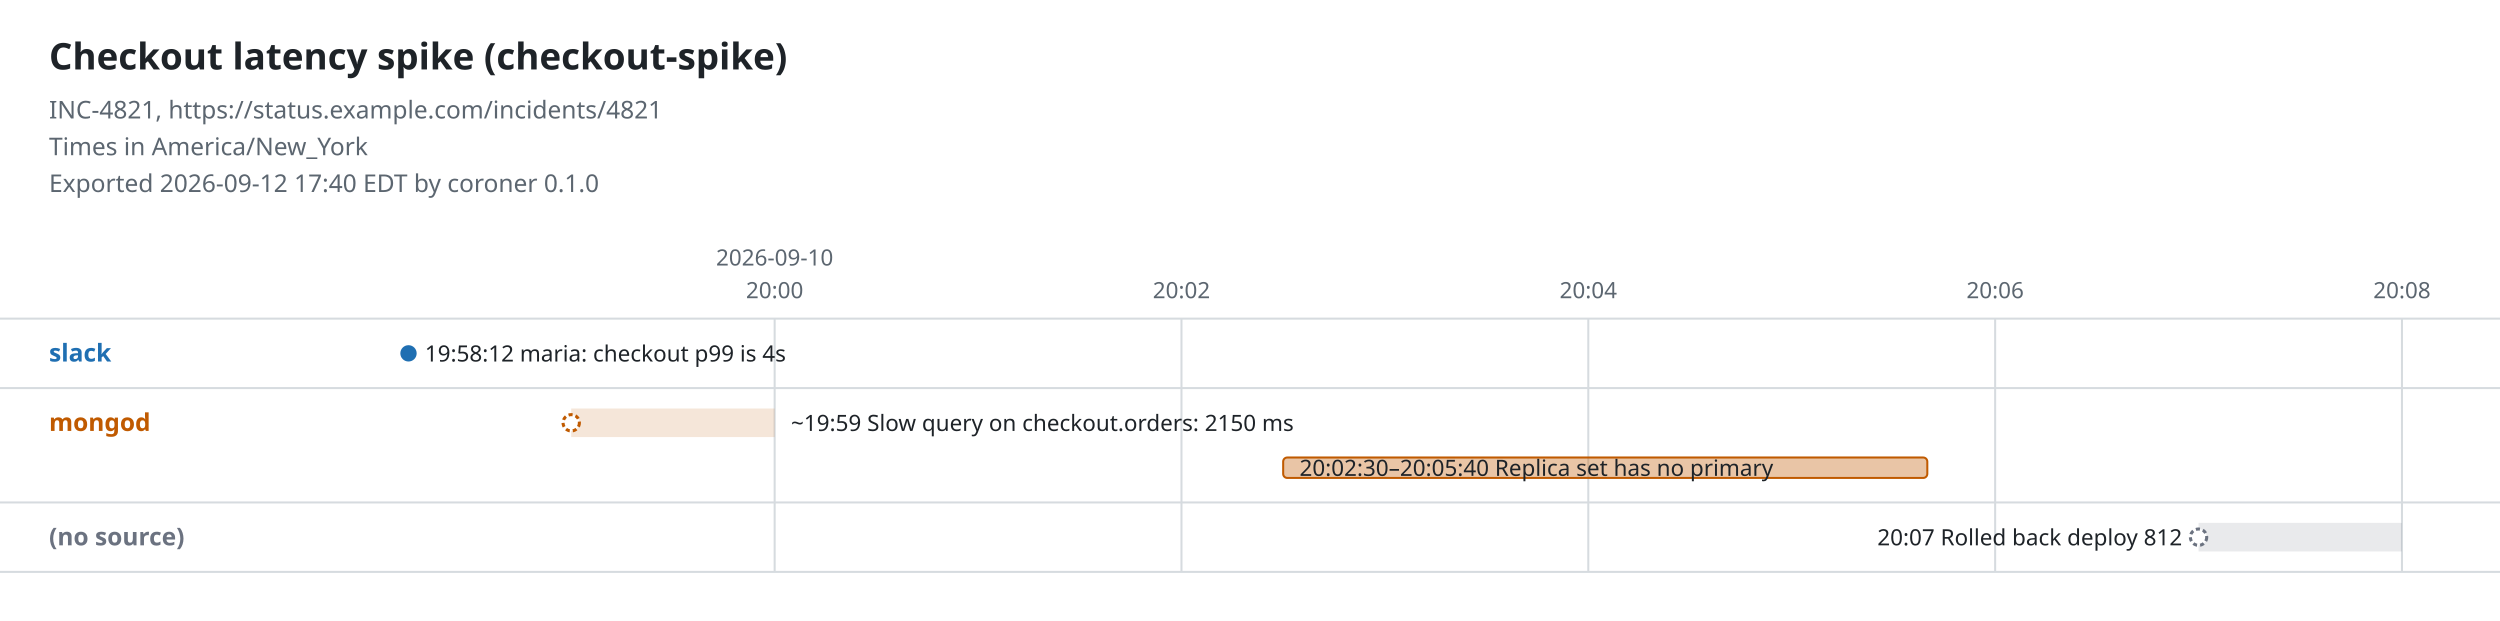
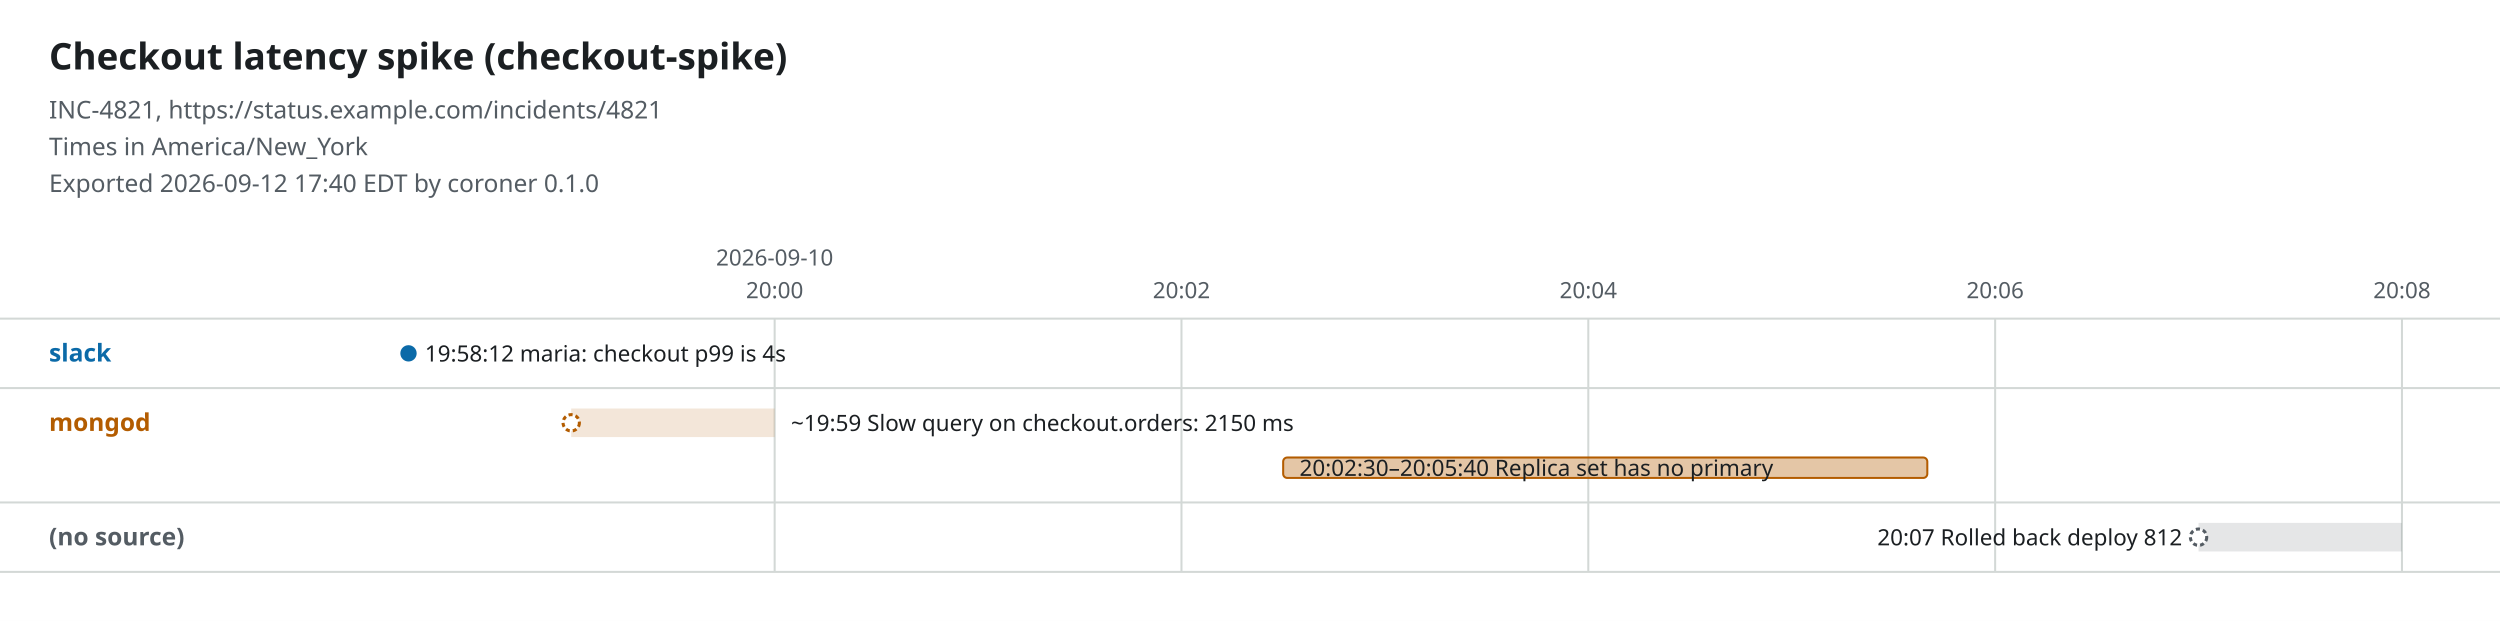
<svg xmlns="http://www.w3.org/2000/svg" width="1224.00" height="304.00" viewBox="0 0 1224.00 304.00" font-family="system-ui, sans-serif" font-size="12" role="img">
  <rect width="1224.00" height="304.00" fill="#ffffff" />
-   <text x="24" y="34" font-size="18" font-weight="600" fill="#1e2328">Checkout latency spike (checkout-spike)</text>
-   <text x="24" y="58.00" fill="#5c6670">INC-4821, https://status.example.com/incidents/4821</text>
-   <text x="24" y="76.00" fill="#5c6670">Times in America/New_York</text>
-   <text x="24" y="94.00" fill="#5c6670">Exported 2026-09-12 17:40 EDT by coroner 0.1.0</text>
+   <text x="24.00" y="34.00" font-size="18" font-weight="600" fill="#1b1f22">Checkout latency spike (checkout-spike)</text>
+   <text x="24.00" y="58.00" fill="#545c63">INC-4821, https://status.example.com/incidents/4821</text>
+   <text x="24.00" y="76.00" fill="#545c63">Times in America/New_York</text>
+   <text x="24.00" y="94.00" fill="#545c63">Exported 2026-09-12 17:40 EDT by coroner 0.1.0</text>
  <g transform="translate(0 116.00)">
-     <line x1="379.27" y1="40.00" x2="379.27" y2="164.00" stroke="#d6dbdf" />
-     <text x="379.27" y="14" text-anchor="middle" font-size="11" fill="#5c6670">2026-09-10</text>
-     <text x="379.27" y="30" text-anchor="middle" font-size="11" fill="#5c6670">20:00</text>
-     <line x1="578.45" y1="40.00" x2="578.45" y2="164.00" stroke="#d6dbdf" />
-     <text x="578.45" y="30" text-anchor="middle" font-size="11" fill="#5c6670">20:02</text>
-     <line x1="777.63" y1="40.00" x2="777.63" y2="164.00" stroke="#d6dbdf" />
-     <text x="777.63" y="30" text-anchor="middle" font-size="11" fill="#5c6670">20:04</text>
-     <line x1="976.82" y1="40.00" x2="976.82" y2="164.00" stroke="#d6dbdf" />
-     <text x="976.82" y="30" text-anchor="middle" font-size="11" fill="#5c6670">20:06</text>
-     <line x1="1176.00" y1="40.00" x2="1176.00" y2="164.00" stroke="#d6dbdf" />
-     <text x="1176.00" y="30" text-anchor="middle" font-size="11" fill="#5c6670">20:08</text>
-     <line x1="0" y1="40.00" x2="1224.00" y2="40.00" stroke="#d6dbdf" />
+     <line x1="379.27" y1="40.00" x2="379.27" y2="164.00" stroke="#d3d8d6" />
+     <text x="379.27" y="14.00" text-anchor="middle" font-size="11" fill="#545c63">2026-09-10</text>
+     <text x="379.27" y="30.00" text-anchor="middle" font-size="11" fill="#545c63">20:00</text>
+     <line x1="578.45" y1="40.00" x2="578.45" y2="164.00" stroke="#d3d8d6" />
+     <text x="578.45" y="30.00" text-anchor="middle" font-size="11" fill="#545c63">20:02</text>
+     <line x1="777.63" y1="40.00" x2="777.63" y2="164.00" stroke="#d3d8d6" />
+     <text x="777.63" y="30.00" text-anchor="middle" font-size="11" fill="#545c63">20:04</text>
+     <line x1="976.82" y1="40.00" x2="976.82" y2="164.00" stroke="#d3d8d6" />
+     <text x="976.82" y="30.00" text-anchor="middle" font-size="11" fill="#545c63">20:06</text>
+     <line x1="1176.00" y1="40.00" x2="1176.00" y2="164.00" stroke="#d3d8d6" />
+     <text x="1176.00" y="30.00" text-anchor="middle" font-size="11" fill="#545c63">20:08</text>
+     <line x1="0" y1="40.00" x2="1224.00" y2="40.00" stroke="#d3d8d6" />
    <g>
-       <text x="24" y="61.00" font-weight="600" fill="#1f6fb2">slack</text>
+       <text x="24.00" y="61.00" font-weight="600" fill="#0b6aa8">slack</text>
    </g>
    <g>
-       <circle cx="200.00" cy="57.00" r="4" fill="#1f6fb2" />
-       <text x="208.00" y="61.00" text-anchor="start" font-size="11" fill="#1e2328">19:58:12 maria: checkout p99 is 4s</text>
+       <circle cx="200.00" cy="57.00" r="4" fill="#0b6aa8" />
+       <text x="208.00" y="61.00" text-anchor="start" font-size="11" fill="#1b1f22">19:58:12 maria: checkout p99 is 4s</text>
    </g>
-     <line x1="0" y1="74.00" x2="1224.00" y2="74.00" stroke="#d6dbdf" />
+     <line x1="0" y1="74.00" x2="1224.00" y2="74.00" stroke="#d3d8d6" />
    <g>
-       <text x="24" y="95.00" font-weight="600" fill="#c05a00">mongod</text>
+       <text x="24.00" y="95.00" font-weight="600" fill="#b35c00">mongod</text>
    </g>
    <g>
-       <rect x="279.67" y="84.00" width="99.59" height="14" fill="#c05a00" fill-opacity="0.15" />
-       <circle cx="279.67" cy="91.00" r="4" fill="#ffffff" stroke="#c05a00" stroke-width="1.5" stroke-dasharray="2 1.5" />
-       <text x="387.27" y="95.00" text-anchor="start" font-size="11" fill="#1e2328">~19:59 Slow query on checkout.orders: 2150 ms</text>
+       <rect x="279.67" y="84.00" width="99.59" height="14" fill="#b35c00" fill-opacity="0.15" />
+       <circle cx="279.67" cy="91.00" r="4" fill="#ffffff" stroke="#b35c00" stroke-width="1.5" stroke-dasharray="2 1.5" />
+       <text x="387.27" y="95.00" text-anchor="start" font-size="11" fill="#1b1f22">~19:59 Slow query on checkout.orders: 2150 ms</text>
    </g>
    <g>
-       <rect x="628.24" y="108.00" width="315.37" height="10" rx="2" fill="#c05a00" stroke="#c05a00" fill-opacity="0.35" />
-       <text x="636.24" y="117.00" text-anchor="start" font-size="11" fill="#1e2328">20:02:30–20:05:40 Replica set has no primary</text>
+       <rect x="628.24" y="108.00" width="315.37" height="10" rx="2" fill="#b35c00" stroke="#b35c00" fill-opacity="0.35" />
+       <text x="636.24" y="117.00" text-anchor="start" font-size="11" fill="#1b1f22">20:02:30–20:05:40 Replica set has no primary</text>
    </g>
-     <line x1="0" y1="130.00" x2="1224.00" y2="130.00" stroke="#d6dbdf" />
+     <line x1="0" y1="130.00" x2="1224.00" y2="130.00" stroke="#d3d8d6" />
    <g>
-       <text x="24" y="151.00" font-weight="600" fill="#6b7280">(no source)</text>
+       <text x="24.00" y="151.00" font-weight="600" fill="#545c63">(no source)</text>
    </g>
    <g>
-       <rect x="1076.41" y="140.00" width="99.59" height="14" fill="#6b7280" fill-opacity="0.15" />
-       <circle cx="1076.41" cy="147.00" r="4" fill="#ffffff" stroke="#6b7280" stroke-width="1.5" stroke-dasharray="2 1.5" />
-       <text x="1068.41" y="151.00" text-anchor="end" font-size="11" fill="#1e2328">20:07 Rolled back deploy 812</text>
+       <rect x="1076.41" y="140.00" width="99.59" height="14" fill="#545c63" fill-opacity="0.15" />
+       <circle cx="1076.41" cy="147.00" r="4" fill="#ffffff" stroke="#545c63" stroke-width="1.5" stroke-dasharray="2 1.5" />
+       <text x="1068.41" y="151.00" text-anchor="end" font-size="11" fill="#1b1f22">20:07 Rolled back deploy 812</text>
    </g>
-     <line x1="0" y1="164.00" x2="1224.00" y2="164.00" stroke="#d6dbdf" />
+     <line x1="0" y1="164.00" x2="1224.00" y2="164.00" stroke="#d3d8d6" />
  </g>
</svg>
